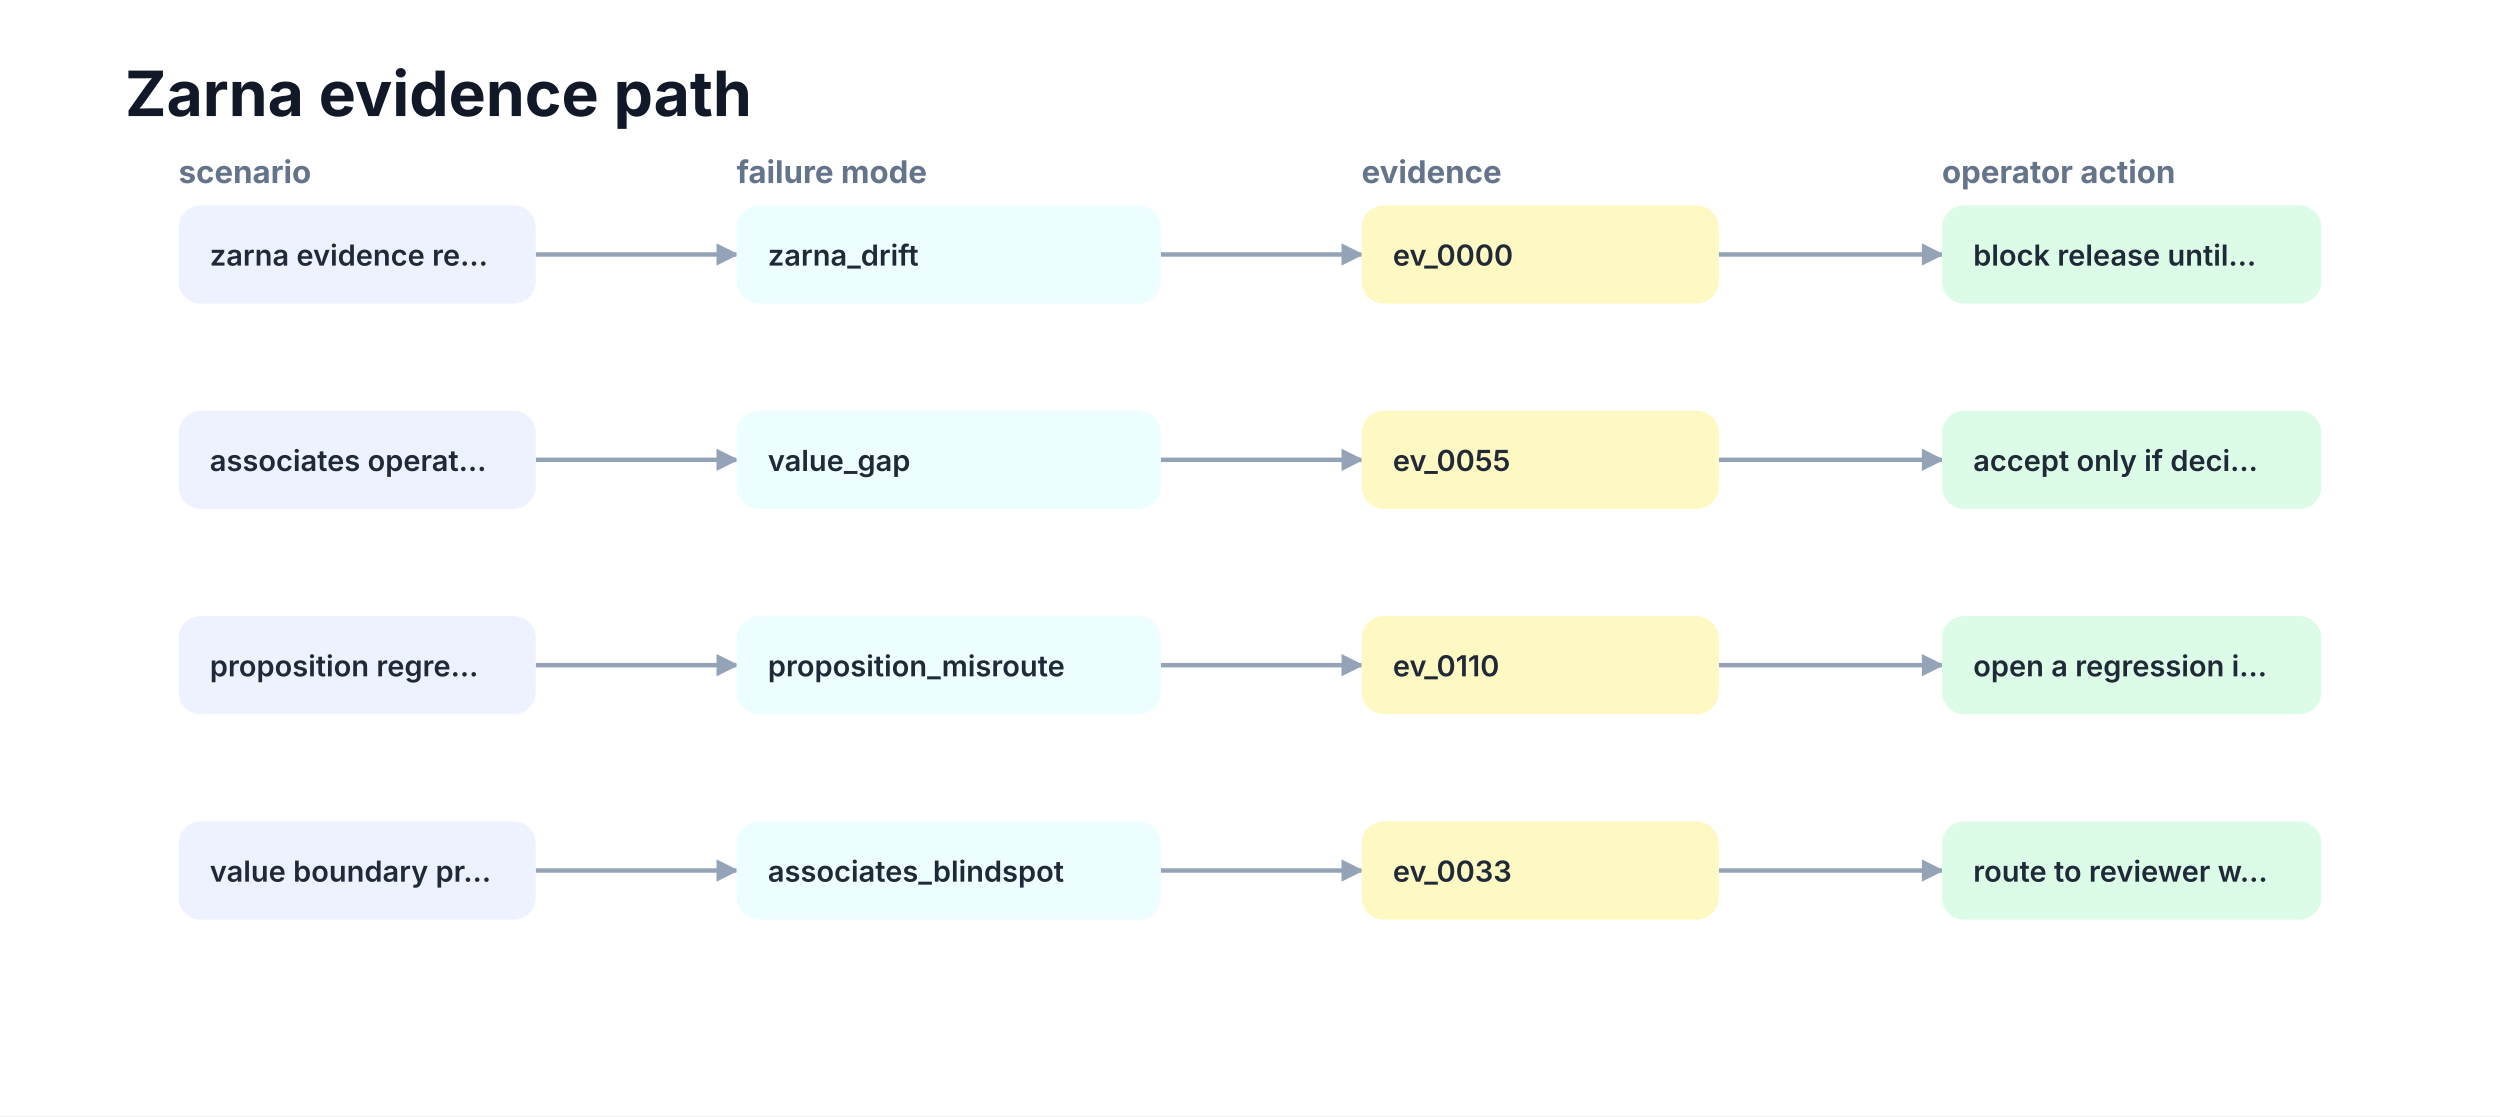
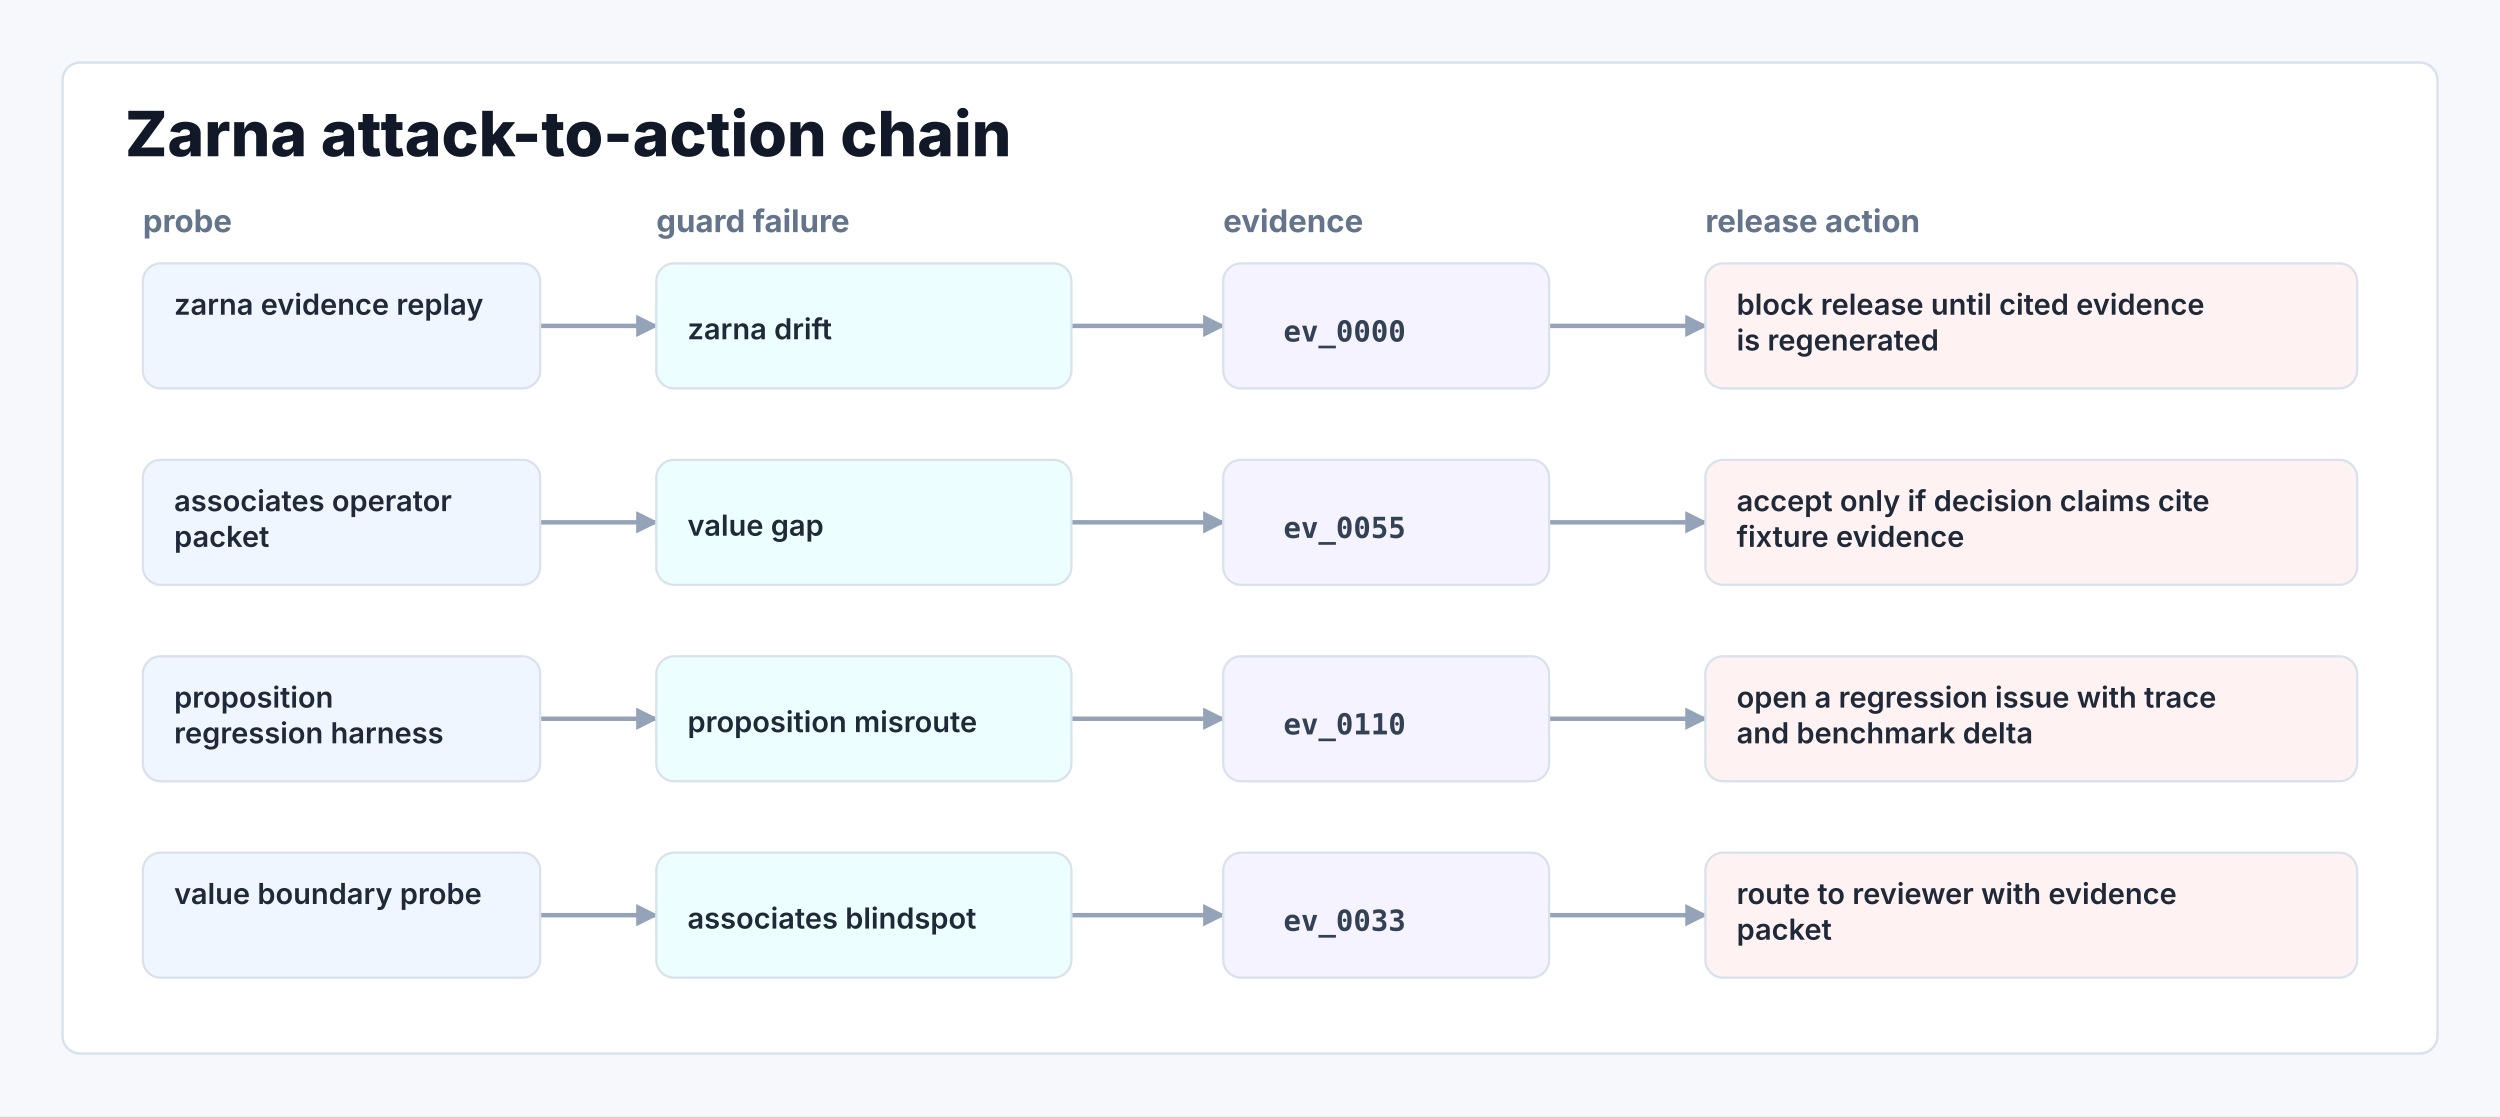
<svg xmlns="http://www.w3.org/2000/svg" width="1120" height="500" viewBox="0 0 1120 500" role="img" aria-label="Zarna evidence map">
  <defs>
    <style>
-       .title { font: 750 28px -apple-system, BlinkMacSystemFont, "Segoe UI", sans-serif; fill:#111827; }
-       .node { font: 600 13px -apple-system, BlinkMacSystemFont, "Segoe UI", sans-serif; fill:#1f2937; }
-       .head { font: 700 14px -apple-system, BlinkMacSystemFont, "Segoe UI", sans-serif; fill:#64748b; }
+       .bg { fill:#f7f8fb; }
+       .panel { fill:#ffffff; stroke:#d8e1ec; stroke-width:1.1; }
+       .title { font:760 28px -apple-system,BlinkMacSystemFont,"Segoe UI",sans-serif; fill:#111827; }
+       .node { font:620 13px -apple-system,BlinkMacSystemFont,"Segoe UI",sans-serif; fill:#1f2937; }
+       .head { font:700 14px -apple-system,BlinkMacSystemFont,"Segoe UI",sans-serif; fill:#64748b; }
+       .mono { font:720 13px ui-monospace,SFMono-Regular,Menlo,monospace; fill:#334155; }
      .edge { stroke:#94a3b8; stroke-width:2; fill:none; marker-end:url(#arrow); }
+       .lane { fill:#eff6ff; stroke:#d8e1ec; }
+       .failure { fill:#ecfeff; stroke:#d8e1ec; }
+       .evidencebox { fill:#f5f3ff; stroke:#d8e1ec; }
+       .actionbox { fill:#fef2f2; stroke:#d8e1ec; }
    </style>
    <marker id="arrow" viewBox="0 0 10 10" refX="9" refY="5" markerWidth="5" markerHeight="5" orient="auto-start-reverse">
      <path d="M 0 0 L 10 5 L 0 10 z" fill="#94a3b8" />
    </marker>
  </defs>
-   <rect width="1120" height="500" fill="#ffffff" />
-   <text x="56" y="52" class="title">Zarna evidence path</text>
-   <text x="80" y="82" class="head">scenario</text>
-   <text x="330" y="82" class="head">failure mode</text>
-   <text x="610" y="82" class="head">evidence</text>
-   <text x="870" y="82" class="head">operator action</text>
-   <path d="M240 114 L330 114" class="edge" />
-   <path d="M520 114 L610 114" class="edge" />
-   <path d="M770 114 L870 114" class="edge" />
-   <path d="M240 206 L330 206" class="edge" />
-   <path d="M520 206 L610 206" class="edge" />
-   <path d="M770 206 L870 206" class="edge" />
-   <path d="M240 298 L330 298" class="edge" />
-   <path d="M520 298 L610 298" class="edge" />
-   <path d="M770 298 L870 298" class="edge" />
-   <path d="M240 390 L330 390" class="edge" />
-   <path d="M520 390 L610 390" class="edge" />
-   <path d="M770 390 L870 390" class="edge" />
-   <rect x="80" y="92" width="160" height="44" rx="10" fill="#eef2ff" />
-   <text x="94" y="119" class="node">zarna evidence re...</text>
-   <rect x="330" y="92" width="190" height="44" rx="10" fill="#ecfeff" />
-   <text x="344" y="119" class="node">zarna_drift</text>
-   <rect x="610" y="92" width="160" height="44" rx="10" fill="#fef9c3" />
-   <text x="624" y="119" class="node">ev_0000</text>
-   <rect x="870" y="92" width="170" height="44" rx="10" fill="#dcfce7" />
-   <text x="884" y="119" class="node">block release until...</text>
-   <rect x="80" y="184" width="160" height="44" rx="10" fill="#eef2ff" />
-   <text x="94" y="211" class="node">associates operat...</text>
-   <rect x="330" y="184" width="190" height="44" rx="10" fill="#ecfeff" />
-   <text x="344" y="211" class="node">value_gap</text>
-   <rect x="610" y="184" width="160" height="44" rx="10" fill="#fef9c3" />
-   <text x="624" y="211" class="node">ev_0055</text>
-   <rect x="870" y="184" width="170" height="44" rx="10" fill="#dcfce7" />
-   <text x="884" y="211" class="node">accept only if deci...</text>
-   <rect x="80" y="276" width="160" height="44" rx="10" fill="#eef2ff" />
-   <text x="94" y="303" class="node">proposition regre...</text>
-   <rect x="330" y="276" width="190" height="44" rx="10" fill="#ecfeff" />
-   <text x="344" y="303" class="node">proposition_misroute</text>
-   <rect x="610" y="276" width="160" height="44" rx="10" fill="#fef9c3" />
-   <text x="624" y="303" class="node">ev_0110</text>
-   <rect x="870" y="276" width="170" height="44" rx="10" fill="#dcfce7" />
-   <text x="884" y="303" class="node">open a regression i...</text>
-   <rect x="80" y="368" width="160" height="44" rx="10" fill="#eef2ff" />
-   <text x="94" y="395" class="node">value boundary pr...</text>
-   <rect x="330" y="368" width="190" height="44" rx="10" fill="#ecfeff" />
-   <text x="344" y="395" class="node">associates_blindspot</text>
-   <rect x="610" y="368" width="160" height="44" rx="10" fill="#fef9c3" />
-   <text x="624" y="395" class="node">ev_0033</text>
-   <rect x="870" y="368" width="170" height="44" rx="10" fill="#dcfce7" />
-   <text x="884" y="395" class="node">route to reviewer w...</text>
+   <rect class="bg" width="1120" height="500" />
+   <rect class="panel" x="28" y="28" width="1064" height="444" rx="8" />
+   <text x="56" y="70" class="title">Zarna attack-to-action chain</text>
+   <text x="64" y="104" class="head">probe</text>
+   <text x="294" y="104" class="head">guard failure</text>
+   <text x="548" y="104" class="head">evidence</text>
+   <text x="764" y="104" class="head">release action</text>
+   <path d="M242 146 L294 146" class="edge" />
+   <path d="M480 146 L548 146" class="edge" />
+   <path d="M694 146 L764 146" class="edge" />
+   <path d="M242 234 L294 234" class="edge" />
+   <path d="M480 234 L548 234" class="edge" />
+   <path d="M694 234 L764 234" class="edge" />
+   <path d="M242 322 L294 322" class="edge" />
+   <path d="M480 322 L548 322" class="edge" />
+   <path d="M694 322 L764 322" class="edge" />
+   <path d="M242 410 L294 410" class="edge" />
+   <path d="M480 410 L548 410" class="edge" />
+   <path d="M694 410 L764 410" class="edge" />
+   <rect class="lane" x="64" y="118" width="178" height="56" rx="8" />
+   <text class="node" x="78" y="141">
+     <tspan x="78" dy="0">zarna evidence replay</tspan>
+   </text>
+   <rect class="failure" x="294" y="118" width="186" height="56" rx="8" />
+   <text x="308" y="152" class="node">zarna drift</text>
+   <rect class="evidencebox" x="548" y="118" width="146" height="56" rx="8" />
+   <text x="575" y="153" class="mono">ev_0000</text>
+   <rect class="actionbox" x="764" y="118" width="292" height="56" rx="8" />
+   <text class="node" x="778" y="141">
+     <tspan x="778" dy="0">block release until cited evidence</tspan>
+     <tspan x="778" dy="16">is regenerated</tspan>
+   </text>
+   <rect class="lane" x="64" y="206" width="178" height="56" rx="8" />
+   <text class="node" x="78" y="229">
+     <tspan x="78" dy="0">associates operator</tspan>
+     <tspan x="78" dy="16">packet</tspan>
+   </text>
+   <rect class="failure" x="294" y="206" width="186" height="56" rx="8" />
+   <text x="308" y="240" class="node">value gap</text>
+   <rect class="evidencebox" x="548" y="206" width="146" height="56" rx="8" />
+   <text x="575" y="241" class="mono">ev_0055</text>
+   <rect class="actionbox" x="764" y="206" width="292" height="56" rx="8" />
+   <text class="node" x="778" y="229">
+     <tspan x="778" dy="0">accept only if decision claims cite</tspan>
+     <tspan x="778" dy="16">fixture evidence</tspan>
+   </text>
+   <rect class="lane" x="64" y="294" width="178" height="56" rx="8" />
+   <text class="node" x="78" y="317">
+     <tspan x="78" dy="0">proposition</tspan>
+     <tspan x="78" dy="16">regression harness</tspan>
+   </text>
+   <rect class="failure" x="294" y="294" width="186" height="56" rx="8" />
+   <text x="308" y="328" class="node">proposition misroute</text>
+   <rect class="evidencebox" x="548" y="294" width="146" height="56" rx="8" />
+   <text x="575" y="329" class="mono">ev_0110</text>
+   <rect class="actionbox" x="764" y="294" width="292" height="56" rx="8" />
+   <text class="node" x="778" y="317">
+     <tspan x="778" dy="0">open a regression issue with trace</tspan>
+     <tspan x="778" dy="16">and benchmark delta</tspan>
+   </text>
+   <rect class="lane" x="64" y="382" width="178" height="56" rx="8" />
+   <text class="node" x="78" y="405">
+     <tspan x="78" dy="0">value boundary probe</tspan>
+   </text>
+   <rect class="failure" x="294" y="382" width="186" height="56" rx="8" />
+   <text x="308" y="416" class="node">associates blindspot</text>
+   <rect class="evidencebox" x="548" y="382" width="146" height="56" rx="8" />
+   <text x="575" y="417" class="mono">ev_0033</text>
+   <rect class="actionbox" x="764" y="382" width="292" height="56" rx="8" />
+   <text class="node" x="778" y="405">
+     <tspan x="778" dy="0">route to reviewer with evidence</tspan>
+     <tspan x="778" dy="16">packet</tspan>
+   </text>
</svg>
